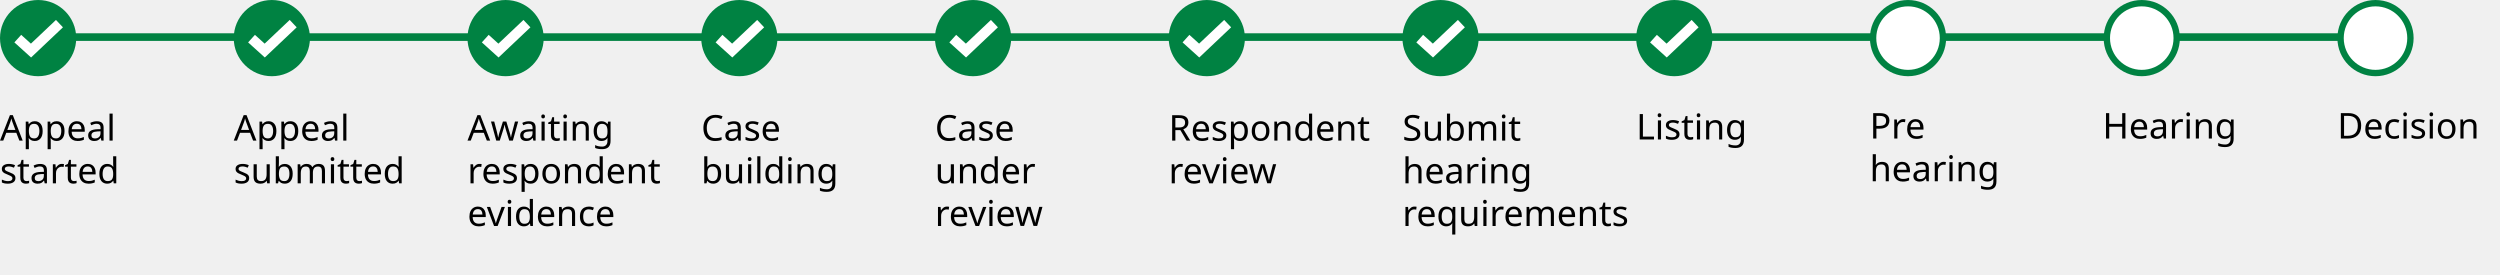
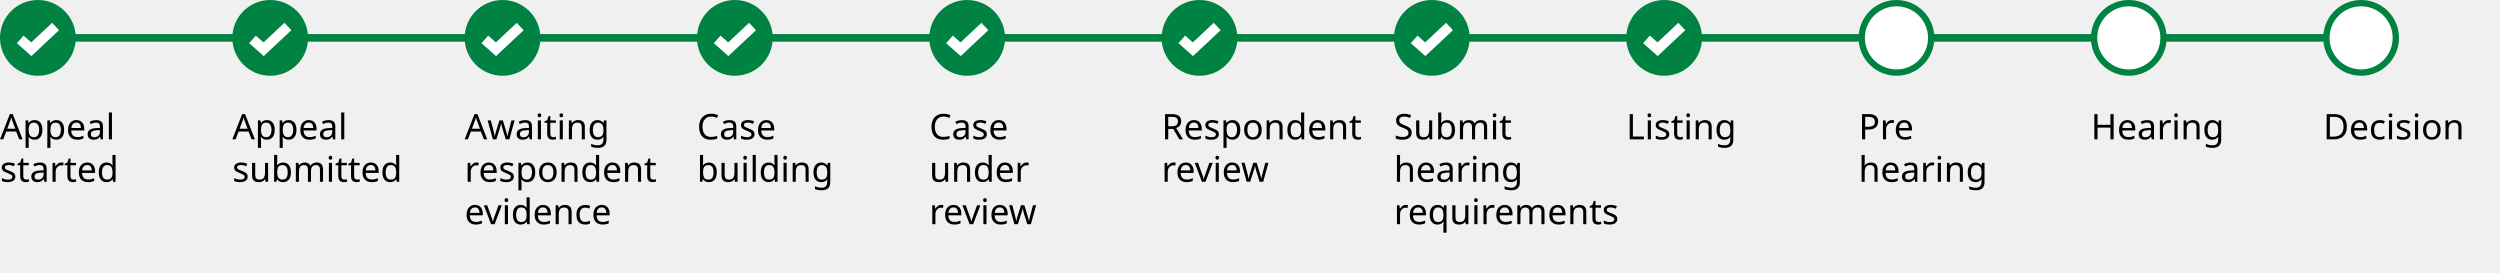
- <svg xmlns="http://www.w3.org/2000/svg" version="1.1" id="Layer_1" x="0px" y="0px" width="984px" height="108px" viewBox="0 0 984 108" style="enable-background:new 0 0 984 108;" xml:space="preserve">
+ <svg xmlns="http://www.w3.org/2000/svg" version="1.1" id="Layer_1" x="0px" y="0px" width="990px" height="108px" viewBox="0 0 990 108" style="enable-background:new 0 0 990 108;" xml:space="preserve">
  <style type="text/css">
- 	.st0{fill-rule:evenodd;clip-rule:evenodd;fill:#F3F2F1;}
- 	.st1{fill:none;stroke:#008242;stroke-width:3;stroke-miterlimit:10;}
- 	.st2{fill:#008242;}
- 	.st3{fill:#FFFFFF;}
- 	.st4{fill:none;stroke:#FFFFFF;stroke-width:4;stroke-miterlimit:10;}
- 	.st5{fill:none;}
- 	.st6{font-family:'ArialMT';}
- 	.st7{font-size:14px;}
- 	.st8{font-family:'Arial-BoldMT';}
- 	.st9{fill:#F3F2F1;}
- 	.st10{fill:#1D70B8;}
- 	.st11{fill:#F8F8F8;}
- 	.st12{fill:#FFFFFF;stroke:#979797;stroke-width:3;}
- 	.st13{fill:#D7D7D7;}
- 	.st14{fill:none;stroke:#979797;}
- 	.st15{fill:none;stroke:#979797;stroke-linecap:square;}
- 	.st16{fill:#C9E1F1;}
- 	.st17{fill:#FFFFFF;stroke:#000000;stroke-width:3;}
- 	.st18{fill:none;stroke:#FF0000;stroke-width:2;}
- 	.st19{fill:#9B9B9B;}
- 	.st20{fill-rule:evenodd;clip-rule:evenodd;fill:#D8D8D8;}
- 	.st21{fill:#FFFFFF;stroke:#9B9B9B;}
- 	.st22{fill:none;stroke:#9B9B9B;}
- 	.st23{fill:#FFFFFF;stroke:#FF0000;stroke-width:2;}
- 	.st24{fill-rule:evenodd;clip-rule:evenodd;fill:#F8E71C;}
- 	.st25{fill-rule:evenodd;clip-rule:evenodd;}
- 	.st26{fill:none;stroke:#FFFFFF;stroke-width:4;stroke-linecap:square;}
- 	.st27{fill-rule:evenodd;clip-rule:evenodd;fill:#FFFFFF;}
- 	.st28{fill-rule:evenodd;clip-rule:evenodd;fill:#00703C;}
- 	.st29{fill:#B10E1E;}
- 	.st30{fill-rule:evenodd;clip-rule:evenodd;fill:#B10E1E;}
- 	.st31{fill-rule:evenodd;clip-rule:evenodd;fill:#B10E1E;stroke:#979797;}
- 	.st32{fill-rule:evenodd;clip-rule:evenodd;fill:#D0021B;}
+ 	.st0{fill:#F3F2F1;}
+ 	.st1{fill-rule:evenodd;clip-rule:evenodd;fill:#F3F2F1;}
+ 	.st2{fill:none;stroke:#008242;stroke-width:3;stroke-miterlimit:10;}
+ 	.st3{fill:#008242;}
+ 	.st4{fill:#FFFFFF;}
+ 	.st5{fill:none;stroke:#FFFFFF;stroke-width:4;stroke-miterlimit:10;}
+ 	.st6{fill:#F8F8F8;}
+ 	.st7{fill:#FFFFFF;stroke:#979797;stroke-width:3;}
+ 	.st8{fill:#D7D7D7;}
+ 	.st9{fill:none;stroke:#979797;}
+ 	.st10{fill:none;stroke:#979797;stroke-linecap:square;}
+ 	.st11{fill:#C9E1F1;}
+ 	.st12{fill:#FFFFFF;stroke:#000000;stroke-width:3;}
+ 	.st13{fill:none;stroke:#FF0000;stroke-width:2;}
+ 	.st14{fill:#9B9B9B;}
+ 	.st15{fill-rule:evenodd;clip-rule:evenodd;fill:#D8D8D8;}
+ 	.st16{fill:#FFFFFF;stroke:#9B9B9B;}
+ 	.st17{fill:none;stroke:#9B9B9B;}
+ 	.st18{fill:#FFFFFF;stroke:#FF0000;stroke-width:2;}
+ 	.st19{fill-rule:evenodd;clip-rule:evenodd;fill:#F8E71C;}
+ 	.st20{fill-rule:evenodd;clip-rule:evenodd;}
+ 	.st21{fill:none;stroke:#FFFFFF;stroke-width:4;stroke-linecap:square;}
+ 	.st22{fill-rule:evenodd;clip-rule:evenodd;fill:#FFFFFF;}
+ 	.st23{fill-rule:evenodd;clip-rule:evenodd;fill:#00703C;}
+ 	.st24{fill:#B10E1E;}
+ 	.st25{fill-rule:evenodd;clip-rule:evenodd;fill:#B10E1E;}
+ 	.st26{fill-rule:evenodd;clip-rule:evenodd;fill:#B10E1E;stroke:#979797;}
+ 	.st27{fill-rule:evenodd;clip-rule:evenodd;fill:#D0021B;}
+ 	.st28{fill:none;stroke:#DF0A15;stroke-miterlimit:10;}
+ 	.st29{fill:#1D70B8;}
+ 	.st30{fill:none;}
+ 	.st31{font-family:'ArialMT';}
+ 	.st32{font-size:14px;}
+ 	.st33{font-family:'Arial-BoldMT';}
</style>
-   <line class="st1" x1="15" y1="14.6" x2="937.6" y2="14.6" />
+   <line class="st2" x1="17.5" y1="15" x2="926.5" y2="15" />
+   <circle class="st3" cx="15" cy="15" r="15" />
+   <polyline class="st5" points="8,15.6 12.4,19.5 22,10.5 " />
+   <circle class="st3" cx="107" cy="15" r="15" />
+   <polyline class="st5" points="100,15.6 104.4,19.5 114,10.5 " />
+   <circle class="st3" cx="199" cy="15" r="15" />
+   <polyline class="st5" points="192,15.6 196.4,19.5 206,10.5 " />
+   <circle class="st3" cx="291" cy="15" r="15" />
+   <polyline class="st5" points="284,15.6 288.4,19.5 298,10.5 " />
+   <circle class="st3" cx="383" cy="15" r="15" />
+   <polyline class="st5" points="376,15.6 380.4,19.5 390,10.5 " />
+   <circle class="st3" cx="475" cy="15" r="15" />
+   <polyline class="st5" points="468,15.6 472.4,19.5 482,10.5 " />
+   <circle class="st3" cx="567" cy="15" r="15" />
+   <polyline class="st5" points="560,15.6 564.4,19.5 574,10.5 " />
+   <circle class="st3" cx="659" cy="15" r="15" />
  <g>
-     <g>
-       <circle class="st2" cx="15" cy="15" r="15" />
-     </g>
-     <polyline class="st4" points="7,15.2 12.2,19.9 23.4,9.3  " />
+     <circle class="st4" cx="751" cy="15" r="13.8" />
+     <path class="st3" d="M751,2.5c6.9,0,12.5,5.6,12.5,12.5s-5.6,12.5-12.5,12.5s-12.5-5.6-12.5-12.5S744.1,2.5,751,2.5 M751,0   c-8.3,0-15,6.7-15,15s6.7,15,15,15c8.3,0,15-6.7,15-15S759.3,0,751,0L751,0z" />
  </g>
  <g>
-     <g>
-       <circle class="st2" cx="107" cy="15" r="15" />
-     </g>
-     <polyline class="st4" points="99,15.2 104.2,19.9 115.4,9.3  " />
+     <circle class="st4" cx="843" cy="15" r="13.8" />
+     <path class="st3" d="M843,2.5c6.9,0,12.5,5.6,12.5,12.5s-5.6,12.5-12.5,12.5s-12.5-5.6-12.5-12.5S836.1,2.5,843,2.5 M843,0   c-8.3,0-15,6.7-15,15s6.7,15,15,15c8.3,0,15-6.7,15-15S851.3,0,843,0L843,0z" />
  </g>
  <g>
-     <g>
-       <circle class="st2" cx="199" cy="15" r="15" />
-     </g>
-     <polyline class="st4" points="191,15.2 196.2,19.9 207.4,9.3  " />
+     <circle class="st4" cx="935" cy="15" r="13.8" />
+     <path class="st3" d="M935,2.5c6.9,0,12.5,5.6,12.5,12.5s-5.6,12.5-12.5,12.5s-12.5-5.6-12.5-12.5S928.1,2.5,935,2.5 M935,0   c-8.3,0-15,6.7-15,15s6.7,15,15,15c8.3,0,15-6.7,15-15S943.3,0,935,0L935,0z" />
  </g>
-   <g>
-     <g>
-       <circle class="st2" cx="291" cy="15" r="15" />
-     </g>
-     <polyline class="st4" points="283,15.2 288.2,19.9 299.4,9.3  " />
-   </g>
-   <g>
-     <g>
-       <circle class="st2" cx="383" cy="15" r="15" />
-     </g>
-     <polyline class="st4" points="375,15.2 380.2,19.9 391.4,9.3  " />
-   </g>
-   <g>
-     <circle class="st3" cx="751" cy="15" r="13.8" />
-     <g>
-       <path class="st2" d="M751,2.5c6.9,0,12.5,5.6,12.5,12.5s-5.6,12.5-12.5,12.5s-12.5-5.6-12.5-12.5S744.1,2.5,751,2.5 M751,0    c-8.3,0-15,6.7-15,15s6.7,15,15,15s15-6.7,15-15S759.3,0,751,0L751,0z" />
-     </g>
-   </g>
-   <g>
-     <circle class="st3" cx="843" cy="15" r="13.8" />
-     <g>
-       <path class="st2" d="M843,2.5c6.9,0,12.5,5.6,12.5,12.5s-5.6,12.5-12.5,12.5s-12.5-5.6-12.5-12.5S836.1,2.5,843,2.5 M843,0    c-8.3,0-15,6.7-15,15c0,8.3,6.7,15,15,15s15-6.7,15-15C858,6.7,851.3,0,843,0L843,0z" />
-     </g>
-   </g>
-   <g>
-     <circle class="st3" cx="935" cy="15" r="13.8" />
-     <g>
-       <path class="st2" d="M935,2.5c6.9,0,12.5,5.6,12.5,12.5s-5.6,12.5-12.5,12.5s-12.5-5.6-12.5-12.5S928.1,2.5,935,2.5 M935,0    c-8.3,0-15,6.7-15,15c0,8.3,6.7,15,15,15s15-6.7,15-15C950,6.7,943.3,0,935,0L935,0z" />
-     </g>
-   </g>
-   <rect y="45.3" class="st5" width="47.8" height="48.4" />
-   <text transform="matrix(1 0 0 1 0 55.3533)">
-     <tspan x="0" y="0" class="st6 st7">Appeal </tspan>
-     <tspan x="0" y="16.8" class="st6 st7">started</tspan>
+   <rect y="45.2" class="st30" width="69" height="51" />
+   <text transform="matrix(1 0 0 1 -1.704497e-04 55.1886)">
+     <tspan x="0" y="0" class="st31 st32">Appeal </tspan>
+     <tspan x="0" y="16.8" class="st31 st32">started</tspan>
  </text>
-   <rect x="92" y="45.3" class="st5" width="61.8" height="48.4" />
-   <text transform="matrix(1 0 0 1 92 55.3533)">
-     <tspan x="0" y="0" class="st6 st7">Appeal </tspan>
-     <tspan x="0" y="16.8" class="st6 st7">submitted</tspan>
+   <rect x="92" y="45.2" class="st30" width="69" height="51" />
+   <text transform="matrix(1 0 0 1 91.9998 55.1886)">
+     <tspan x="0" y="0" class="st31 st32">Appeal </tspan>
+     <tspan x="0" y="16.8" class="st31 st32">submitted</tspan>
  </text>
-   <rect x="184" y="45.3" class="st5" width="72.3" height="48.4" />
-   <text transform="matrix(1 0 0 1 184 55.3533)">
-     <tspan x="0" y="0" class="st6 st7">A</tspan>
-     <tspan x="9.1" y="0" class="st6 st7">waiting </tspan>
-     <tspan x="0" y="16.8" class="st6 st7">respondent </tspan>
-     <tspan x="0" y="33.6" class="st6 st7">evidence</tspan>
+   <rect x="184" y="45.2" class="st30" width="78.4" height="51" />
+   <text transform="matrix(1 0 0 1 183.9998 55.1886)">
+     <tspan x="0" y="0" class="st31 st32">Awaiting </tspan>
+     <tspan x="0" y="16.8" class="st31 st32">respondent</tspan>
+     <tspan x="0" y="33.6" class="st31 st32">evidence</tspan>
  </text>
-   <rect x="276" y="45.3" class="st5" width="60.3" height="48.4" />
-   <text transform="matrix(1 0 0 1 276 55.3533)">
-     <tspan x="0" y="0" class="st6 st7">Case </tspan>
-     <tspan x="0" y="16.8" class="st6 st7">building</tspan>
+   <rect x="276" y="45.2" class="st30" width="69" height="51" />
+   <text transform="matrix(1 0 0 1 275.9998 55.1886)">
+     <tspan x="0" y="0" class="st31 st32">Case</tspan>
+     <tspan x="0" y="16.8" class="st31 st32">building</tspan>
  </text>
-   <rect x="368" y="45.3" class="st5" width="47.8" height="48.4" />
-   <text transform="matrix(1 0 0 1 368 55.3533)">
-     <tspan x="0" y="0" class="st6 st7">Case </tspan>
-     <tspan x="0" y="16.8" class="st6 st7">under </tspan>
-     <tspan x="0" y="33.6" class="st6 st7">review</tspan>
+   <rect x="368" y="45.2" class="st30" width="69" height="51" />
+   <text transform="matrix(1 0 0 1 367.9998 55.1886)">
+     <tspan x="0" y="0" class="st31 st32">Case </tspan>
+     <tspan x="0" y="16.8" class="st31 st32">under </tspan>
+     <tspan x="0" y="33.6" class="st31 st32">review</tspan>
  </text>
-   <rect x="460" y="45.3" class="st5" width="86.6" height="48.4" />
-   <text transform="matrix(1 0 0 1 460 55.3533)">
-     <tspan x="0" y="0" class="st6 st7">Respondent </tspan>
-     <tspan x="0" y="16.8" class="st6 st7">review</tspan>
+   <rect x="460" y="45.2" class="st30" width="76.1" height="51" />
+   <text transform="matrix(1 0 0 1 459.9998 55.1886)">
+     <tspan x="0" y="0" class="st31 st32">Respondent </tspan>
+     <tspan x="0" y="16.8" class="st31 st32">review</tspan>
  </text>
-   <rect x="552" y="45.3" class="st5" width="90.5" height="48.4" />
-   <text transform="matrix(1 0 0 1 552 55.3533)">
-     <tspan x="0" y="0" class="st6 st7">Submit  </tspan>
-     <tspan x="0" y="16.8" class="st6 st7">hearing </tspan>
-     <tspan x="0" y="33.6" class="st6 st7">requirements</tspan>
+   <rect x="552" y="45.2" class="st30" width="84.4" height="51" />
+   <text transform="matrix(1 0 0 1 551.9998 55.1886)">
+     <tspan x="0" y="0" class="st31 st32">Submit </tspan>
+     <tspan x="0" y="16.8" class="st31 st32">hearing </tspan>
+     <tspan x="0" y="33.6" class="st31 st32">requirements</tspan>
  </text>
-   <rect x="644" y="44.9" class="st5" width="47.8" height="48.4" />
-   <text transform="matrix(1 0 0 1 644.0255 54.8921)" class="st8 st7">Listing</text>
-   <rect x="735.9" y="44.5" class="st5" width="47.8" height="48.4" />
-   <text transform="matrix(1 0 0 1 735.924 54.5326)">
-     <tspan x="0" y="0" class="st6 st7">Pre </tspan>
-     <tspan x="0" y="16.8" class="st6 st7">hearing</tspan>
+   <rect x="644" y="45.2" class="st30" width="69" height="51" />
+   <text transform="matrix(1 0 0 1 643.9999 55.1886)" class="st33 st32">Listing</text>
+   <rect x="736" y="45.2" class="st30" width="69" height="51" />
+   <text transform="matrix(1 0 0 1 735.9999 55.1886)">
+     <tspan x="0" y="0" class="st31 st32">Pre </tspan>
+     <tspan x="0" y="16.8" class="st31 st32">hearing</tspan>
  </text>
-   <rect x="827.6" y="44.5" class="st5" width="60" height="48.4" />
-   <text transform="matrix(1 0 0 1 827.5644 54.5326)" class="st6 st7">Hearing</text>
-   <rect x="920" y="44.5" class="st5" width="57.7" height="48.4" />
-   <text transform="matrix(1 0 0 1 920 54.5326)" class="st6 st7">Decision</text>
-   <g>
-     <g>
-       <circle class="st2" cx="475" cy="15" r="15" />
-     </g>
-     <polyline class="st4" points="466.8,15.2 472,19.9 483.2,9.3  " />
-   </g>
-   <g>
-     <g>
-       <g>
-         <circle class="st2" cx="567" cy="15" r="15" />
-       </g>
-     </g>
-     <polyline class="st4" points="558.8,15.2 564,19.9 575.2,9.3  " />
-   </g>
-   <g>
-     <g>
-       <g>
-         <circle class="st2" cx="659" cy="15" r="15" />
-       </g>
-     </g>
-     <polyline class="st4" points="650.8,15.2 656,19.9 667.2,9.3  " />
-   </g>
+   <rect x="828" y="45.2" class="st30" width="69" height="51" />
+   <text transform="matrix(1 0 0 1 827.9999 55.1886)" class="st31 st32">Hearing</text>
+   <rect x="920" y="45.2" class="st30" width="69" height="51" />
+   <text transform="matrix(1 0 0 1 919.9999 55.1886)" class="st31 st32">Decision</text>
+   <polyline class="st5" points="652,15.6 656.4,19.5 666,10.5 " />
</svg>
